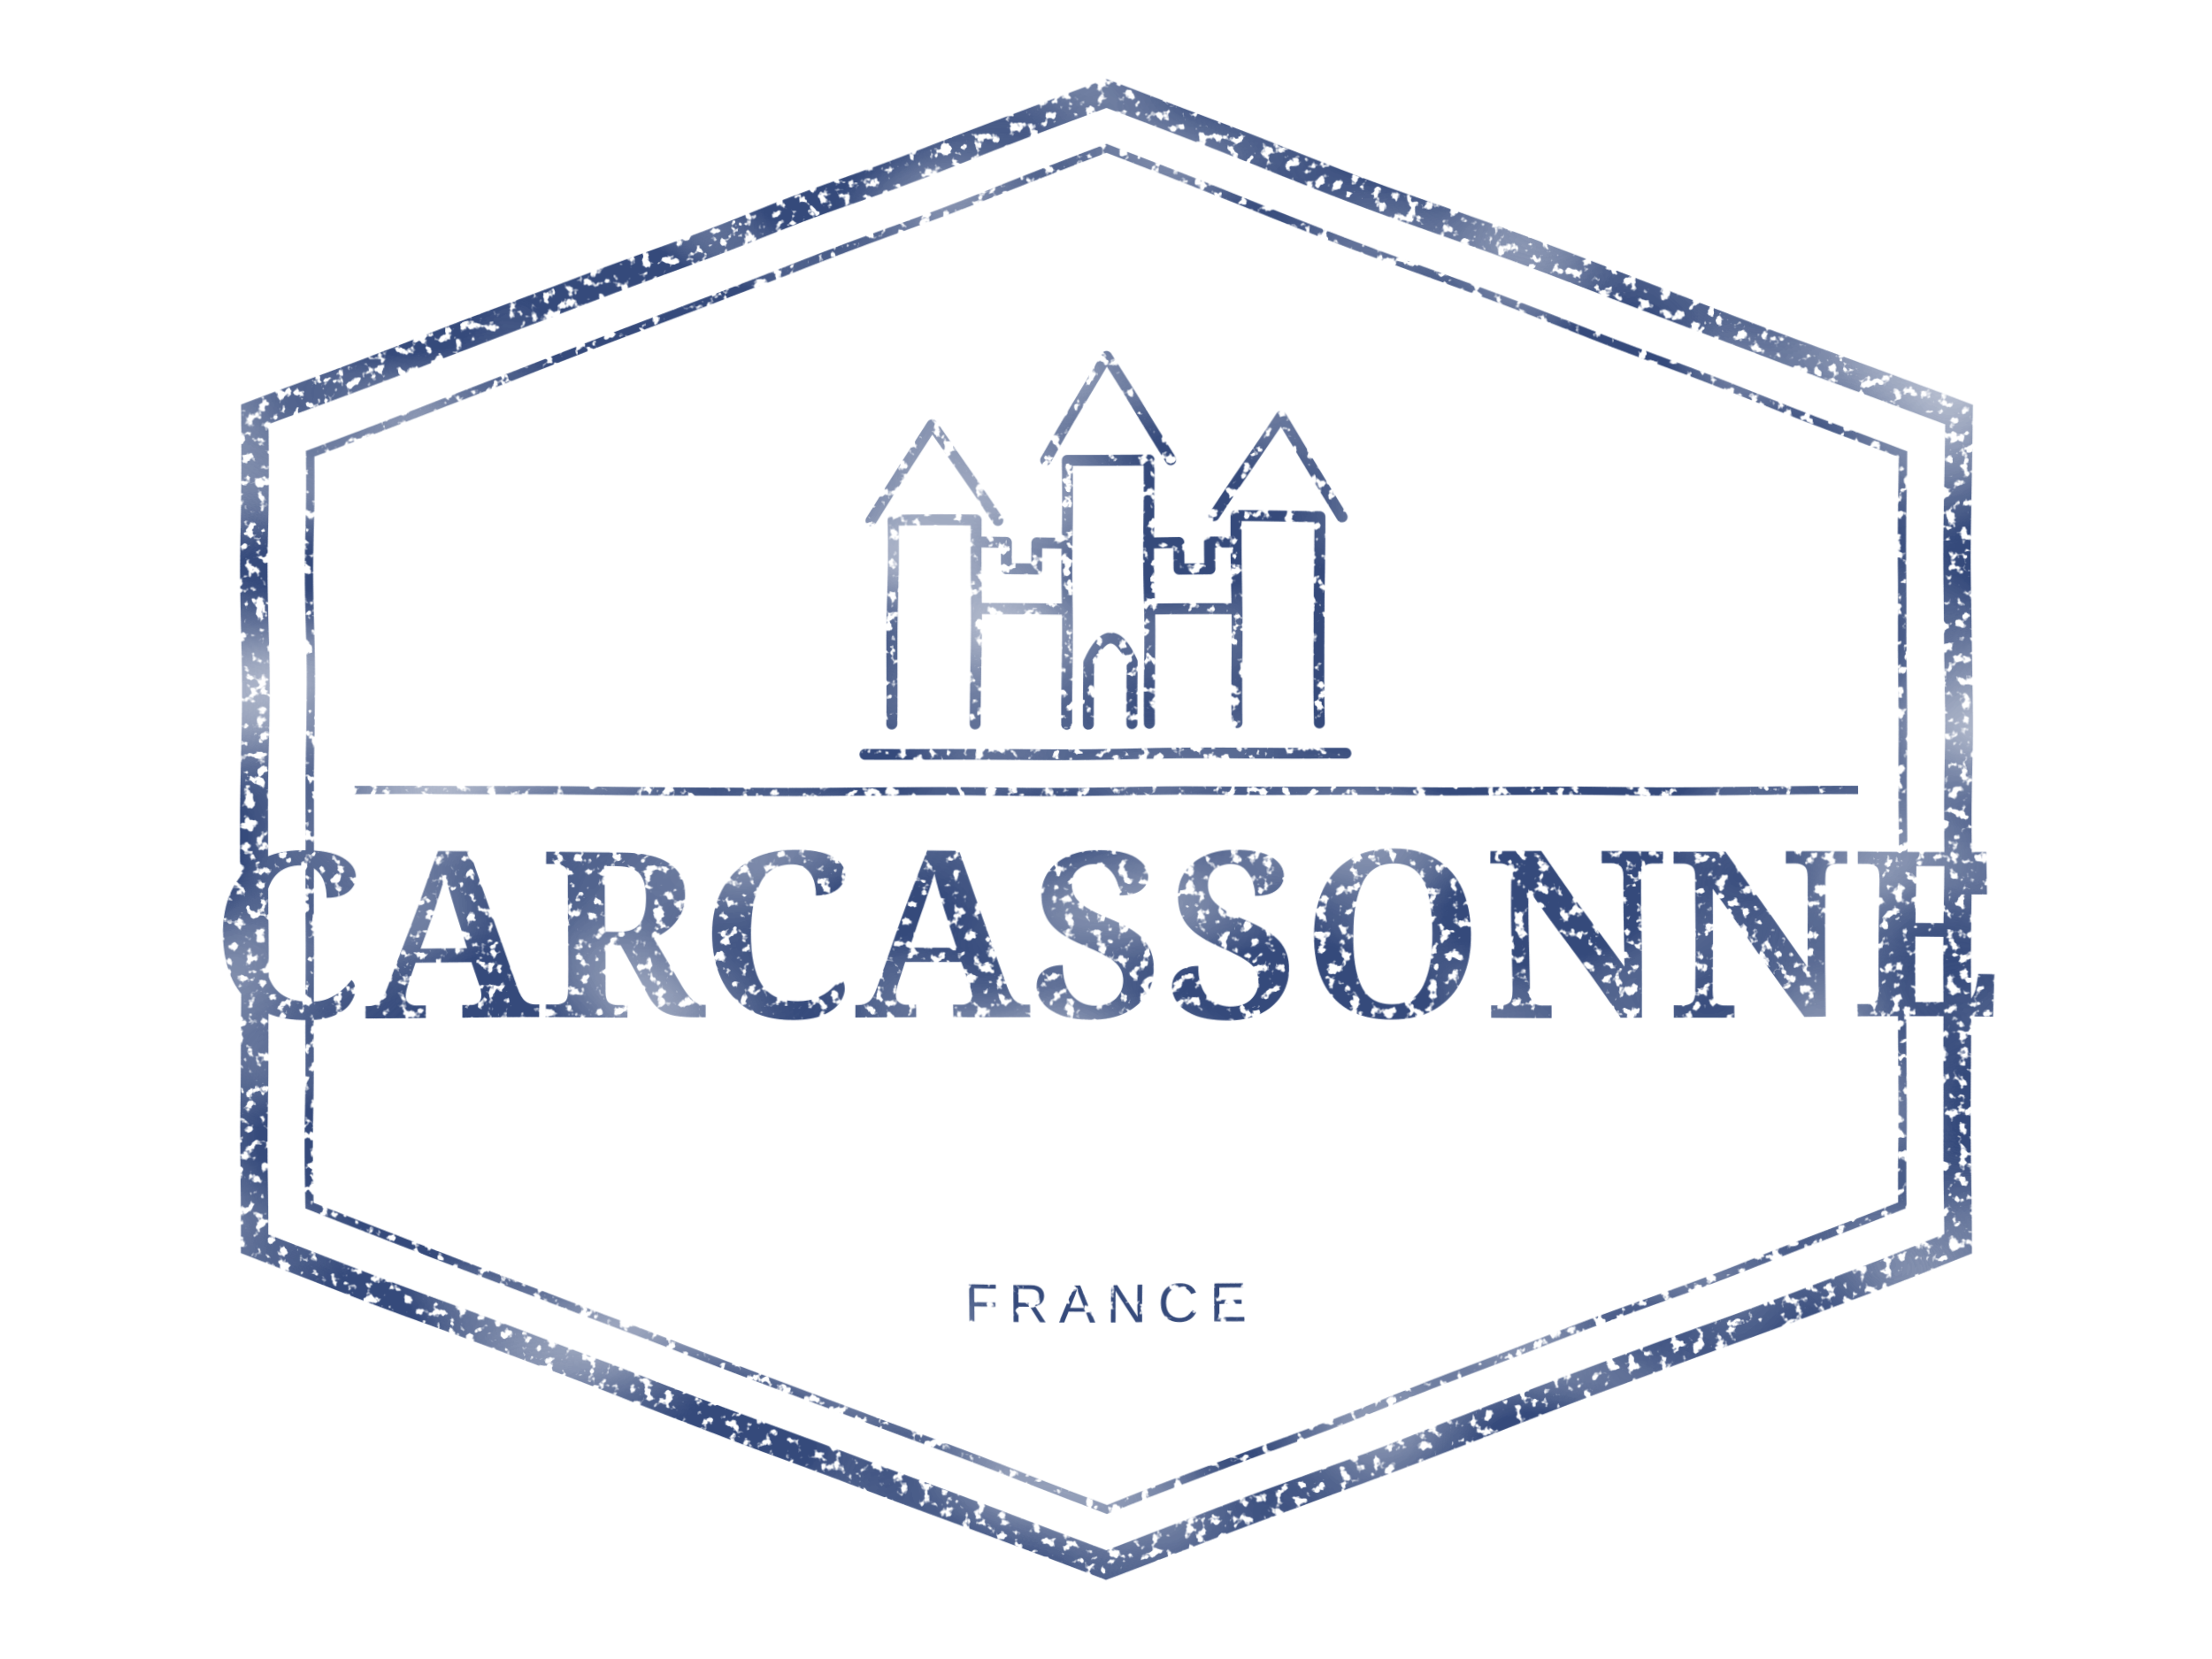
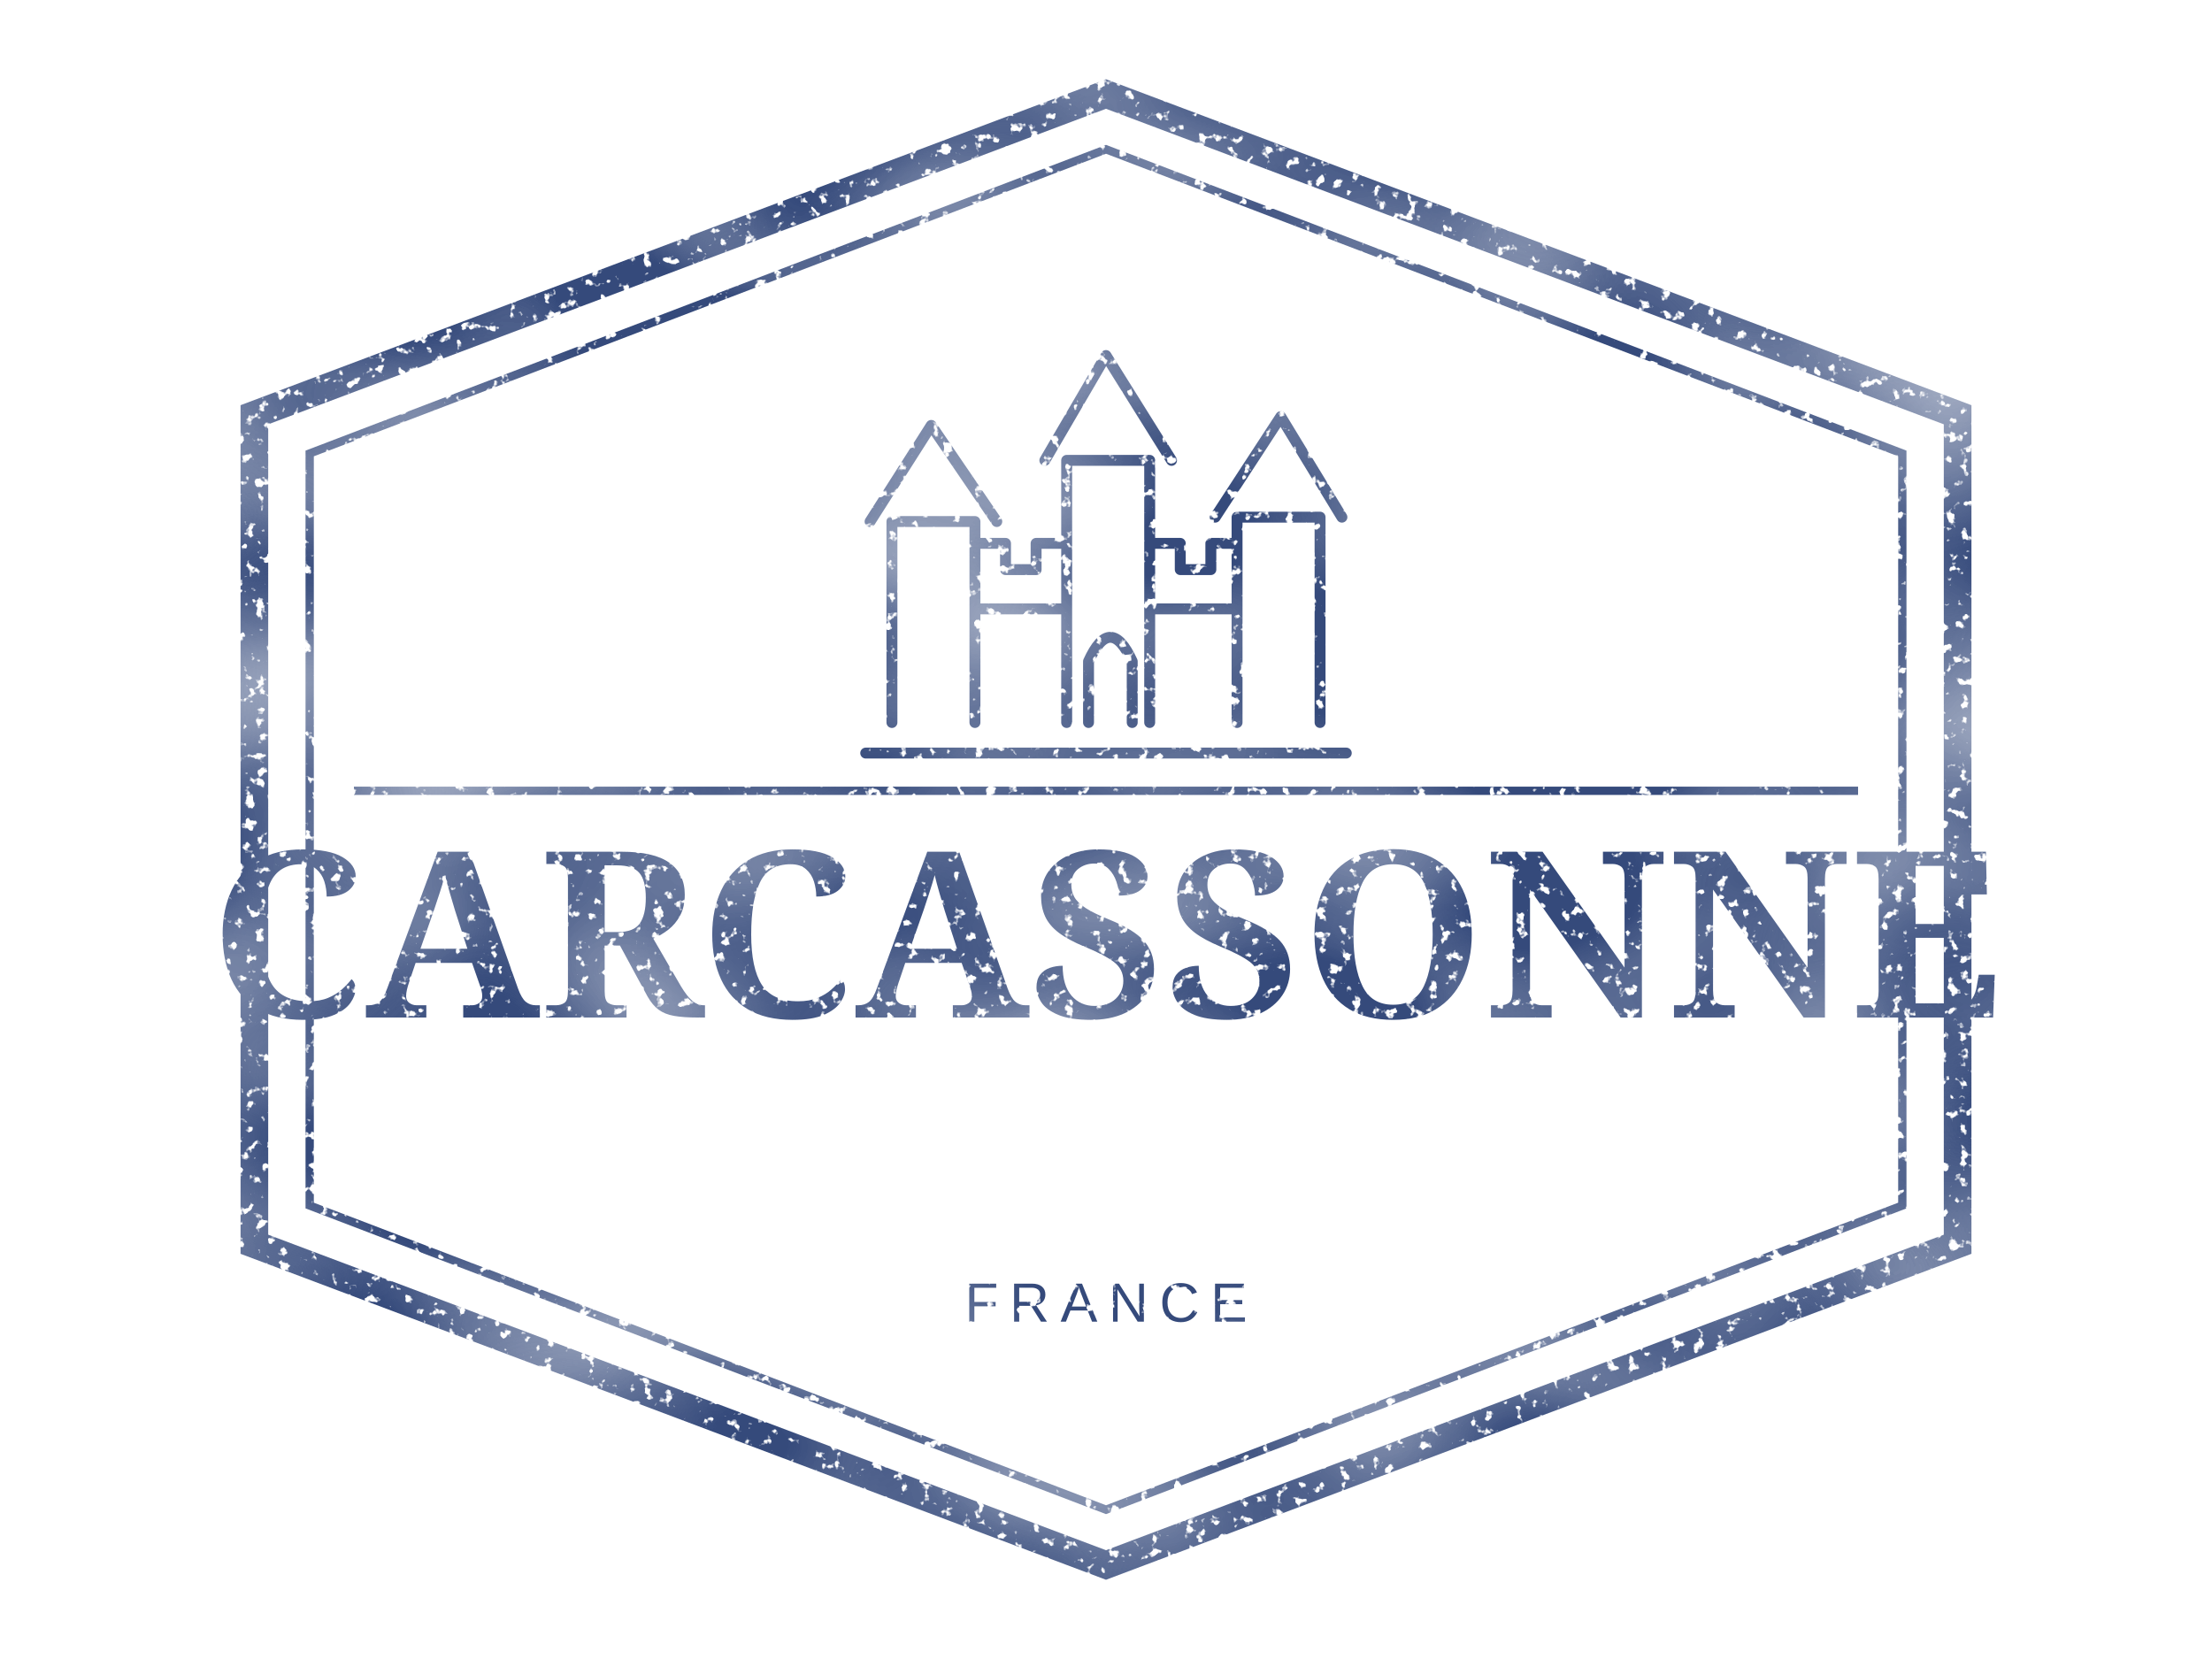
<svg xmlns="http://www.w3.org/2000/svg" viewBox="0 0 400 300" width="400" height="300" role="img" aria-labelledby="title-fr-carcassonne">
  <defs>
    <filter id="ink-fr-carcassonne-worn" x="-5%" y="-5%" width="110%" height="110%" color-interpolation-filters="sRGB">
      <feTurbulence type="fractalNoise" baseFrequency=".5" numOctaves="3" seed="17" result="grain" />
      <feColorMatrix in="grain" type="matrix" values="0 0 0 0 1 0 0 0 0 1 0 0 0 0 1 1 0 0 0 0" />
      <feComponentTransfer>
-         <feFuncA type="linear" slope="10" intercept="-3.3" />
+         <feFuncA type="linear" slope="10" intercept="-2.85" />
      </feComponentTransfer>
      <feComposite in="SourceGraphic" operator="in" result="porous" />
      <feTurbulence type="fractalNoise" baseFrequency=".019 .027" numOctaves="2" seed="41" result="pressure" />
      <feColorMatrix type="matrix" values="0 0 0 0 1 0 0 0 0 1 0 0 0 0 1 1 0 0 0 0" />
      <feComponentTransfer>
-         <feFuncA type="linear" slope="1.8" intercept="-.05" />
+         <feFuncA type="linear" slope="1.25" intercept=".2" />
      </feComponentTransfer>
-       <feComposite in="porous" operator="in" result="ink" />
-       <feDisplacementMap in="ink" in2="pressure" scale="1.15" xChannelSelector="R" yChannelSelector="G" />
-       <feGaussianBlur stdDeviation=".12" />
+       <feComposite in="porous" operator="in" />
    </filter>
  </defs>
  <g filter="url(#ink-fr-carcassonne-worn)" color="#354a7b" fill="currentColor" font-family="Arial,Helvetica,sans-serif" text-anchor="middle">
    <g fill="none" stroke="currentColor">
      <path d="M200 17L354 75V225L200 283L46 225V75Z" stroke-width="5" />
      <path d="M200 27L344 82V218L200 273L56 218V82Z" stroke-width="1.5" />
    </g>
    <g transform="translate(200 103) scale(0.79)" fill="none" stroke="currentColor" stroke-width="2.5" stroke-linecap="round" stroke-linejoin="round">
      <path d="M-49 35V-11H-30V35M-54-11L-40-33L-25-11M-9 35V-25H10V35M-14-25L0-49L15-25M30 35V-12H49V35M25-12L40-35L54-12M-30 9H-9M10 9H30M-30 0V-6H-23V0H-16V-6H-9M10-6H17V0H24V-6H30M-55 42H55M-4 35V21Q1 10 6 21V35" />
    </g>
    <path d="M64 143H336" fill="none" stroke="currentColor" stroke-width="1.5" />
    <text x="200" y="184" font-size="42" font-family="Georgia,serif" font-weight="700" textLength="272" lengthAdjust="spacingAndGlyphs">CARCASSONNE</text>
    <text x="200" y="239" font-size="10" letter-spacing="2">FRANCE</text>
  </g>
</svg>
